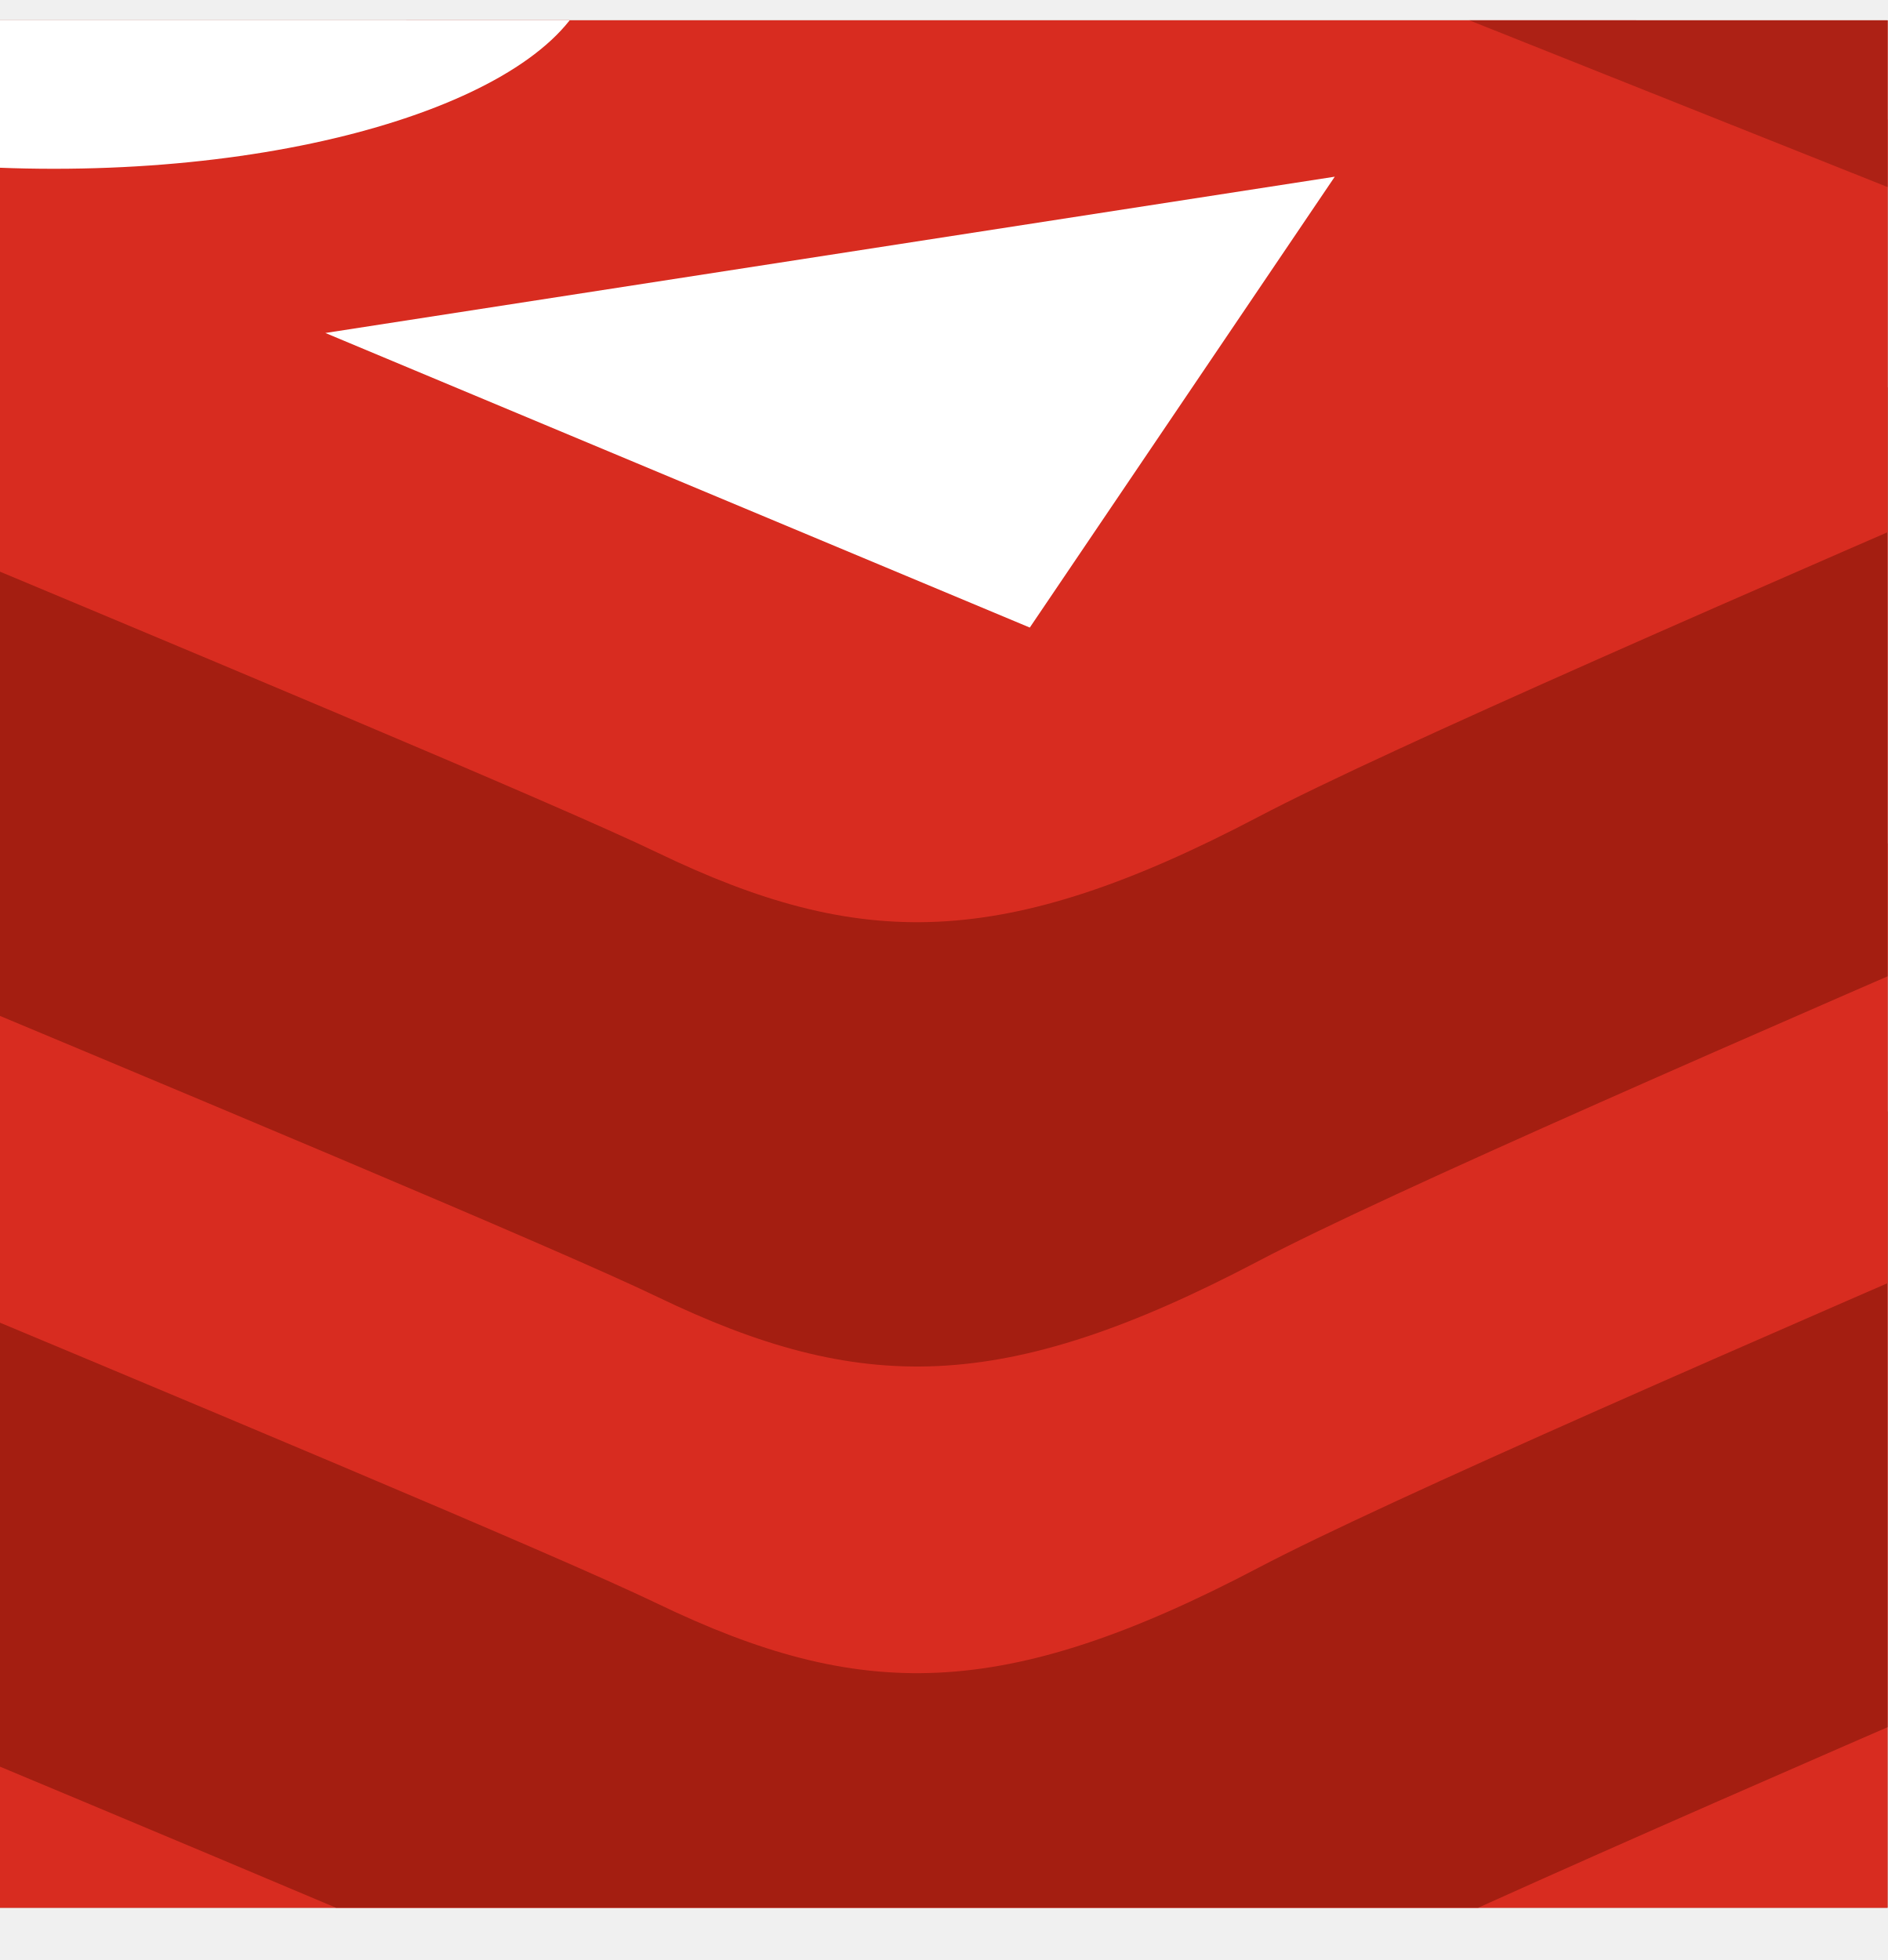
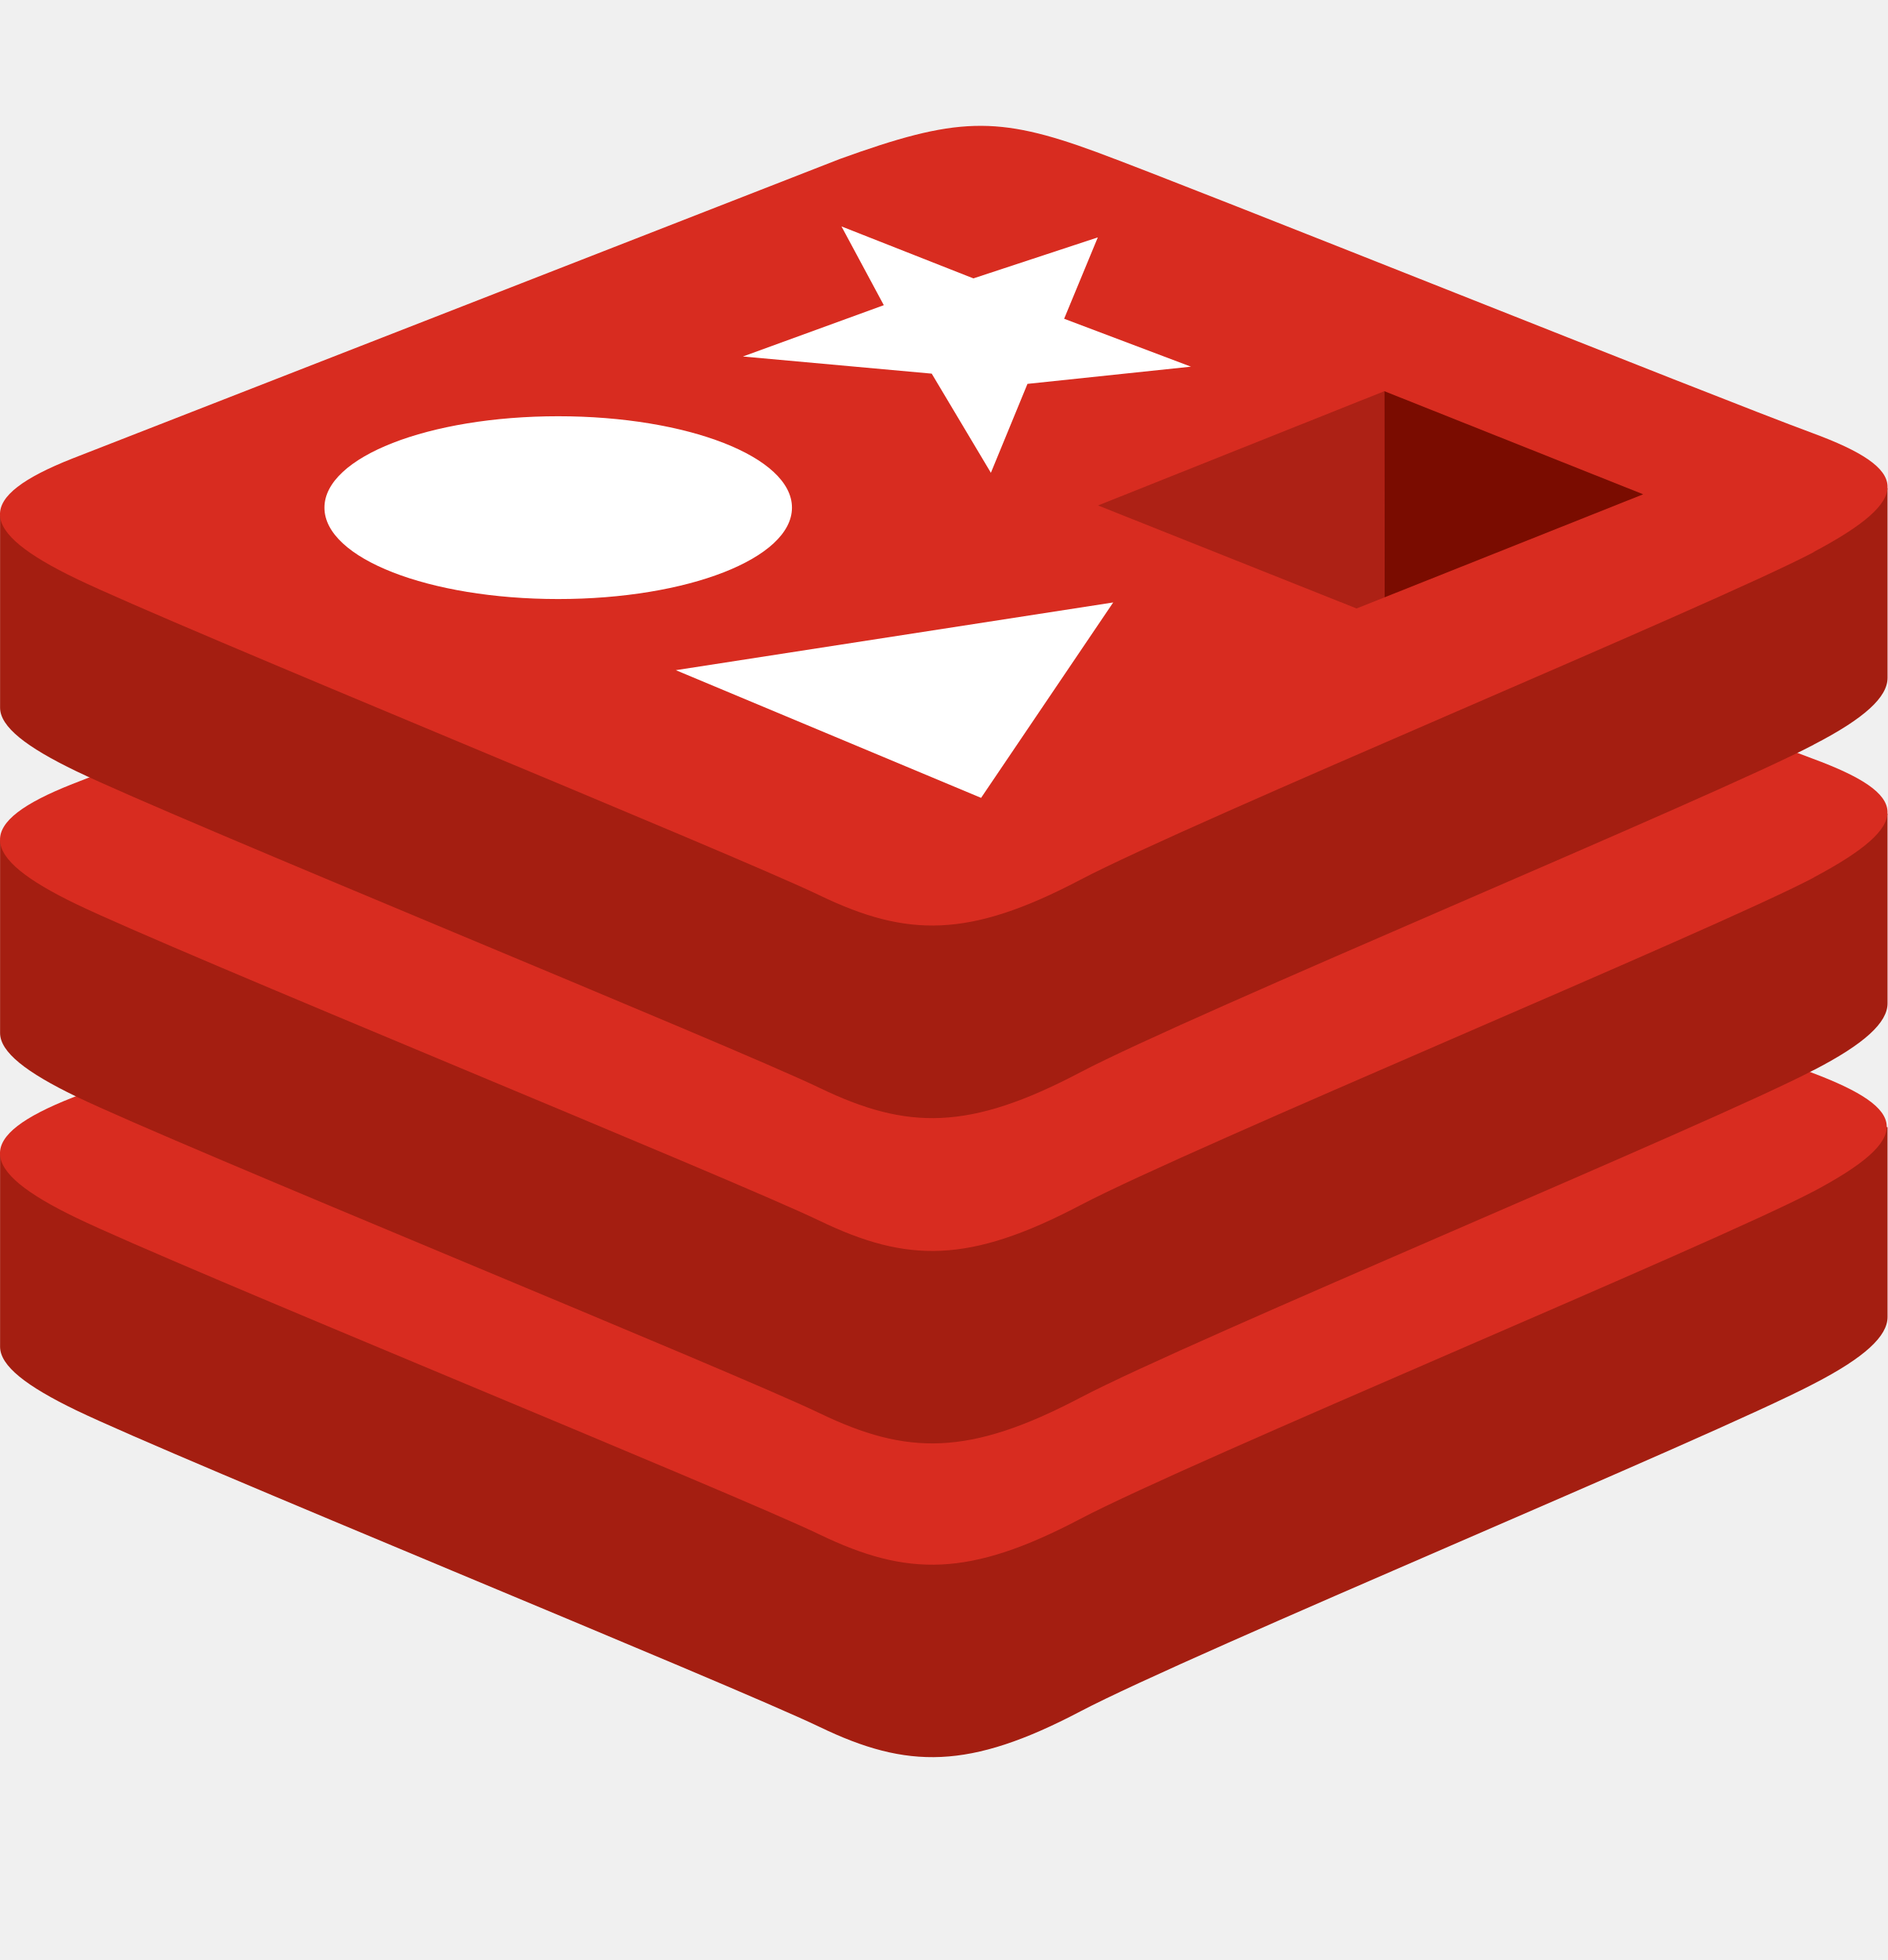
<svg xmlns="http://www.w3.org/2000/svg" width="26" height="27" viewBox="0 0 26 27" fill="none">
  <g clip-path="url(#clip0_122_7220)">
    <g clip-path="url(#clip1_122_7220)">
-       <path fill-rule="evenodd" clip-rule="evenodd" d="M40.656 27.27C37.455 28.953 20.869 35.831 17.338 37.687C13.807 39.543 11.844 39.525 9.055 38.181C6.265 36.838 -11.394 29.646 -14.574 28.114C-16.166 27.346 -16.998 26.702 -16.998 26.091V19.974C-16.998 19.974 5.982 14.929 9.692 13.586C13.402 12.243 14.687 12.196 17.846 13.361C21.006 14.526 39.881 17.964 43 19.117V25.149C43 25.754 42.28 26.432 40.65 27.273L40.656 27.27Z" fill="#A41E11" />
-       <path fill-rule="evenodd" clip-rule="evenodd" d="M40.656 21.152C37.455 22.837 20.869 29.712 17.338 31.569C13.807 33.426 11.844 33.407 9.055 32.063C6.265 30.72 -11.394 23.529 -14.575 21.995C-17.756 20.461 -17.818 19.407 -14.697 18.175L9.691 8.655C13.401 7.315 14.685 7.265 17.844 8.43C21.003 9.595 37.487 16.21 40.591 17.381C43.694 18.551 43.831 19.467 40.628 21.167L40.656 21.152Z" fill="#D82C20" />
-       <path fill-rule="evenodd" clip-rule="evenodd" d="M40.656 17.295C37.455 18.978 20.869 25.856 17.338 27.712C13.807 29.568 11.844 29.55 9.055 28.207C6.265 26.863 -11.394 19.671 -14.574 18.14C-16.166 17.372 -16.998 16.727 -16.998 16.116V10C-16.998 10 5.982 4.955 9.692 3.613C13.403 2.27 14.687 2.223 17.846 3.388C21.006 4.553 39.881 7.99 43 9.144V15.176C43 15.781 42.28 16.459 40.65 17.299L40.656 17.295Z" fill="#A41E11" />
-       <path fill-rule="evenodd" clip-rule="evenodd" d="M40.655 11.178C37.454 12.863 20.868 19.739 17.337 21.595C13.806 23.451 11.843 23.433 9.054 22.09C6.264 20.746 -11.395 13.556 -14.576 12.023C-17.756 10.489 -17.819 9.435 -14.698 8.203L9.69 -1.317C13.4 -2.66 14.684 -2.707 17.843 -1.542C21.003 -0.376 37.487 6.243 40.608 7.393C43.729 8.543 43.848 9.478 40.646 11.178H40.655Z" fill="#D82C20" />
-       <path fill-rule="evenodd" clip-rule="evenodd" d="M40.656 6.951C37.455 8.634 20.869 15.512 17.338 17.37C13.807 19.228 11.844 19.208 9.055 17.865C6.265 16.521 -11.394 9.33 -14.574 7.796C-16.166 7.031 -16.998 6.385 -16.998 5.776V-0.334C-16.998 -0.334 5.982 -5.379 9.692 -6.722C13.402 -8.065 14.687 -8.112 17.846 -6.947C21.006 -5.782 39.881 -2.356 43 -1.202V4.83C43 5.435 42.28 6.113 40.65 6.953L40.656 6.951Z" fill="#A41E11" />
-       <path fill-rule="evenodd" clip-rule="evenodd" d="M40.656 0.833C37.455 2.518 20.869 9.394 17.338 11.25C13.807 13.106 11.844 13.088 9.055 11.745C6.265 10.401 -11.394 3.211 -14.575 1.677C-17.756 0.143 -17.818 -0.91 -14.697 -2.143L9.691 -11.663C13.401 -13.006 14.685 -13.053 17.844 -11.889C21.004 -10.724 37.487 -4.104 40.609 -2.953C43.731 -1.802 43.849 -0.868 40.647 0.832L40.656 0.833Z" fill="#D82C20" />
-       <path fill-rule="evenodd" clip-rule="evenodd" d="M14.496 -1.688L12.617 -4.841L6.614 -5.386L11.095 -7.016L9.749 -9.52L13.941 -7.867L17.896 -9.172L16.826 -6.586L20.858 -5.062L15.661 -4.516L14.496 -1.688ZM4.482 4.587L18.386 2.434L14.185 8.645L4.482 4.587ZM-6.688 -0.58C-6.688 -2.19 -3.373 -3.486 0.744 -3.486C4.862 -3.486 8.175 -2.19 8.175 -0.58C8.175 1.03 4.862 2.325 0.744 2.325C-3.373 2.325 -6.688 1.03 -6.688 -0.58Z" fill="white" />
-       <path fill-rule="evenodd" clip-rule="evenodd" d="M27.009 2.271L26.119 2.624L17.902 -0.652L26.996 -4.282L27.009 2.271Z" fill="#AD2115" />
+       <path fill-rule="evenodd" clip-rule="evenodd" d="M24.984 19.062C23.597 19.791 16.41 22.772 14.88 23.576C13.35 24.38 12.499 24.372 11.291 23.79C10.082 23.208 2.429 20.092 1.051 19.428C0.362 19.095 0.001 18.816 0.001 18.551V15.9C0.001 15.9 9.959 13.714 11.567 13.132C13.174 12.55 13.731 12.53 15.1 13.035C16.469 13.54 24.648 15.029 26 15.529V18.143C26 18.405 25.688 18.699 24.982 19.063L24.984 19.062Z" fill="#A41E11" />
+       <path fill-rule="evenodd" clip-rule="evenodd" d="M24.984 16.41C23.597 17.141 16.41 20.12 14.88 20.924C13.35 21.729 12.499 21.721 11.29 21.139C10.081 20.557 2.429 17.441 1.051 16.776C-0.328 16.111 -0.355 15.654 0.998 15.12L11.566 10.995C13.174 10.415 13.73 10.393 15.099 10.898C16.468 11.402 23.611 14.269 24.956 14.776C26.301 15.283 26.36 15.68 24.972 16.417L24.984 16.41Z" fill="#D82C20" />
+       <path fill-rule="evenodd" clip-rule="evenodd" d="M24.984 14.74C23.597 15.469 16.41 18.45 14.88 19.254C13.35 20.058 12.499 20.05 11.291 19.468C10.082 18.886 2.429 15.77 1.051 15.106C0.362 14.773 0.001 14.494 0.001 14.229V11.579C0.001 11.579 9.959 9.393 11.567 8.811C13.175 8.229 13.731 8.209 15.1 8.714C16.469 9.218 24.648 10.708 26 11.208V13.822C26 14.084 25.688 14.378 24.982 14.742L24.984 14.74Z" fill="#A41E11" />
+       <path fill-rule="evenodd" clip-rule="evenodd" d="M24.984 12.089C23.597 12.819 16.41 15.799 14.88 16.603C13.349 17.407 12.499 17.399 11.29 16.817C10.081 16.235 2.429 13.119 1.051 12.455C-0.327 11.79 -0.355 11.334 0.998 10.8L11.566 6.674C13.174 6.092 13.73 6.072 15.099 6.577C16.468 7.082 23.611 9.95 24.964 10.449C26.316 10.947 26.368 11.352 24.98 12.089H24.984Z" fill="#D82C20" />
+       <path fill-rule="evenodd" clip-rule="evenodd" d="M24.984 10.258C23.597 10.987 16.41 13.967 14.88 14.772C13.35 15.578 12.499 15.569 11.291 14.987C10.082 14.405 2.429 11.288 1.051 10.624C0.362 10.292 0.001 10.012 0.001 9.748V7.101C0.001 7.101 9.959 4.914 11.567 4.332C13.174 3.751 13.731 3.73 15.1 4.235C16.469 4.74 24.648 6.224 26 6.724V9.338C26 9.601 25.688 9.894 24.982 10.258L24.984 10.258Z" fill="#A41E11" />
+       <path fill-rule="evenodd" clip-rule="evenodd" d="M24.984 7.606C23.597 8.336 16.41 11.316 14.88 12.12C13.35 12.924 12.499 12.916 11.29 12.334C10.081 11.752 2.429 8.636 1.051 7.972C-0.328 7.307 -0.355 6.851 0.998 6.316L11.566 2.191C13.174 1.609 13.73 1.589 15.099 2.093C16.468 2.598 23.611 5.467 24.964 5.965C26.317 6.464 26.368 6.869 24.98 7.605L24.984 7.606Z" fill="#D82C20" />
+       <path fill-rule="evenodd" clip-rule="evenodd" d="M13.649 6.513L12.834 5.147L10.233 4.911L12.174 4.204L11.591 3.119L13.408 3.835L15.122 3.27L14.658 4.391L16.405 5.051L14.153 5.288L13.649 6.513ZM9.309 9.232L15.334 8.299L13.514 10.991L9.309 9.232ZM4.469 6.993C4.469 6.295 5.905 5.734 7.689 5.734C9.473 5.734 10.909 6.295 10.909 6.993C10.909 7.691 9.473 8.252 7.689 8.252C5.905 8.252 4.469 7.691 4.469 6.993Z" fill="white" />
+       <path fill-rule="evenodd" clip-rule="evenodd" d="M22.634 6.809L19.07 8.229L19.067 5.388L22.634 6.809Z" fill="#7A0C00" />
+       <path fill-rule="evenodd" clip-rule="evenodd" d="M19.071 8.229L18.686 8.382L15.125 6.963L19.066 5.39L19.071 8.229Z" fill="#AD2115" />
    </g>
  </g>
  <defs>
    <clipPath id="clip0_122_7220">
      <rect width="26" height="26" fill="white" transform="translate(0 0.280273)" />
    </clipPath>
    <clipPath id="clip1_122_7220">
      <rect width="26" height="26" fill="white" transform="translate(0 0.280273)" />
    </clipPath>
  </defs>
</svg>
